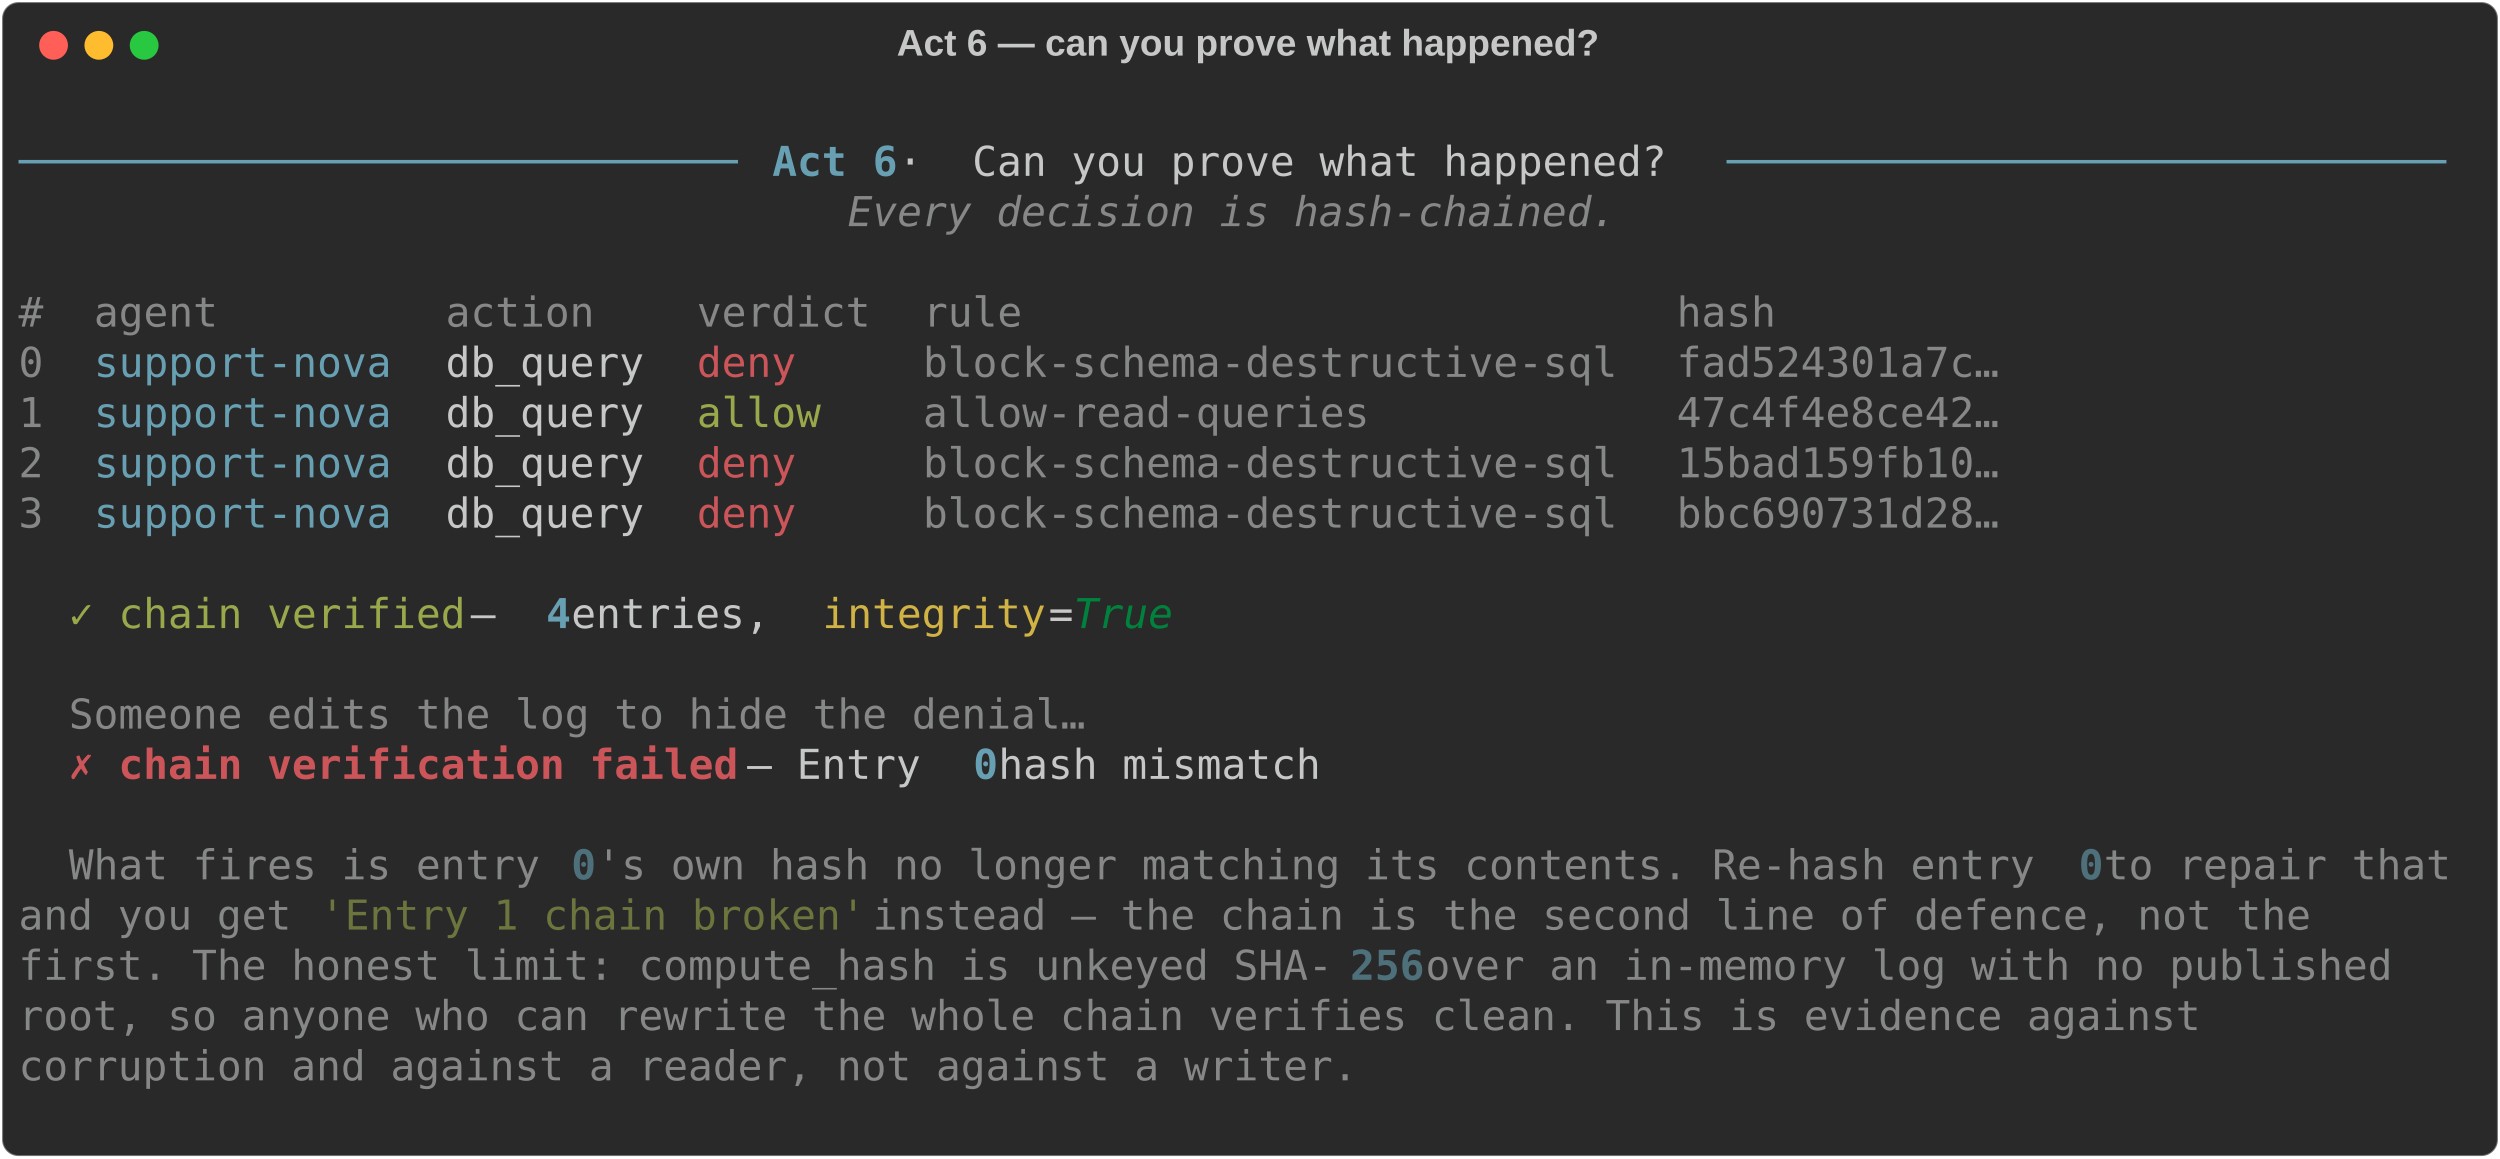
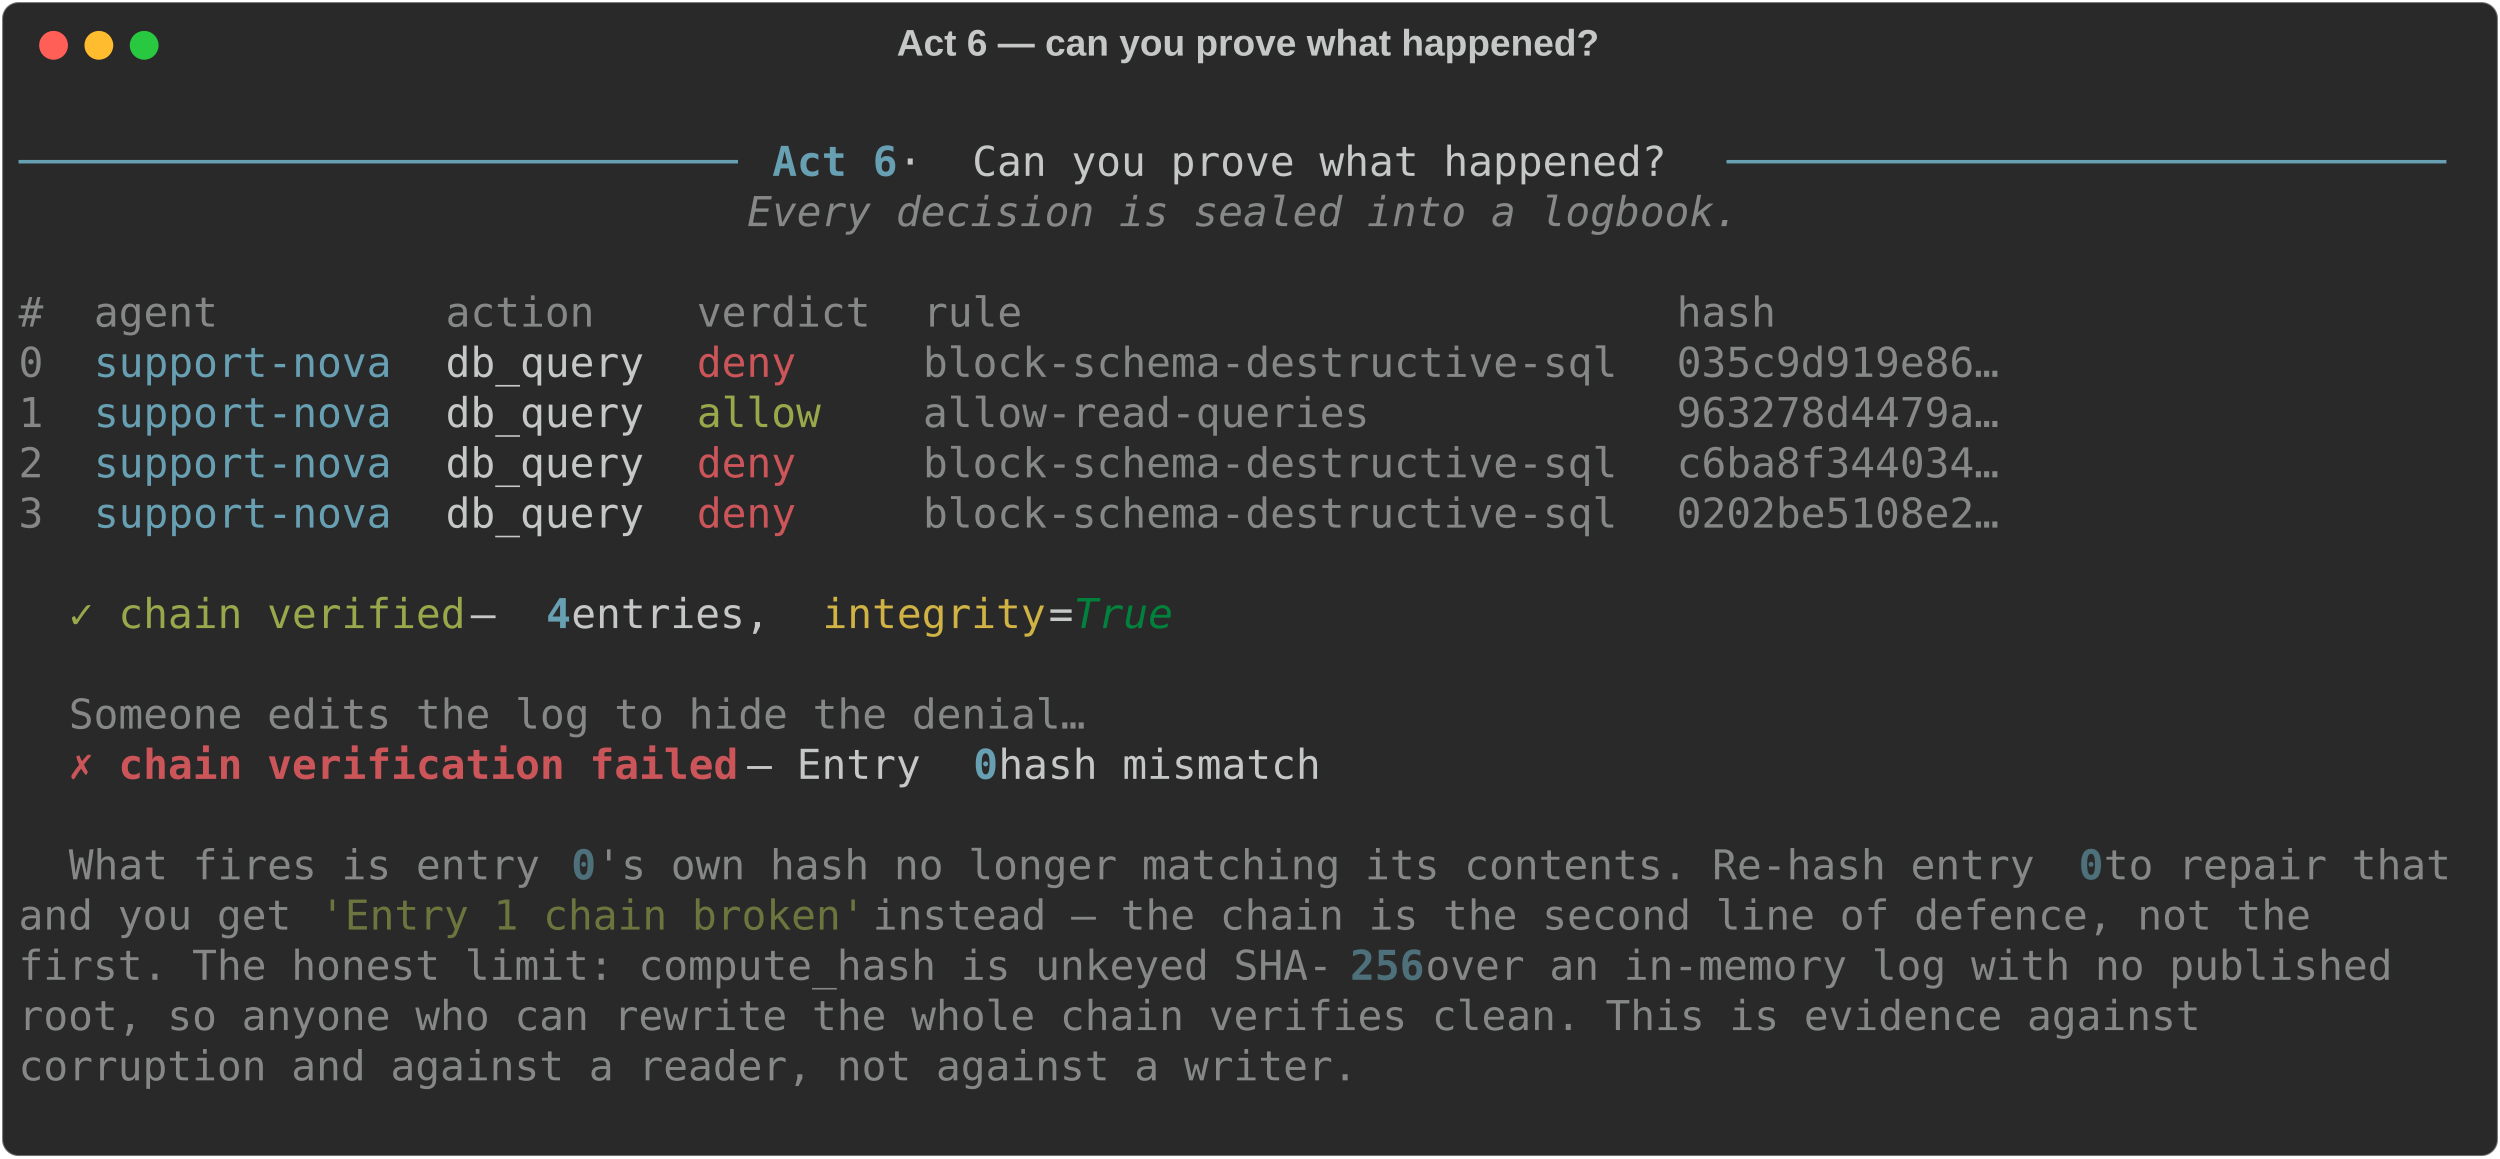
<svg xmlns="http://www.w3.org/2000/svg" class="rich-terminal" viewBox="0 0 1214 562.4">
  <style>

    @font-face {
        font-family: "Fira Code";
        src: local("FiraCode-Regular"),
                url("https://cdnjs.cloudflare.com/ajax/libs/firacode/6.2.0/woff2/FiraCode-Regular.woff2") format("woff2"),
                url("https://cdnjs.cloudflare.com/ajax/libs/firacode/6.2.0/woff/FiraCode-Regular.woff") format("woff");
        font-style: normal;
        font-weight: 400;
    }
    @font-face {
        font-family: "Fira Code";
        src: local("FiraCode-Bold"),
                url("https://cdnjs.cloudflare.com/ajax/libs/firacode/6.2.0/woff2/FiraCode-Bold.woff2") format("woff2"),
                url("https://cdnjs.cloudflare.com/ajax/libs/firacode/6.2.0/woff/FiraCode-Bold.woff") format("woff");
        font-style: bold;
        font-weight: 700;
    }

-     .terminal-3277921710-matrix {
+     .terminal-420159121-matrix {
        font-family: Fira Code, monospace;
        font-size: 20px;
        line-height: 24.4px;
        font-variant-east-asian: full-width;
    }

-     .terminal-3277921710-title {
+     .terminal-420159121-title {
        font-size: 18px;
        font-weight: bold;
        font-family: arial;
    }

-     .terminal-3277921710-r1 { fill: #c5c8c6 }
- .terminal-3277921710-r2 { fill: #68a0b3 }
- .terminal-3277921710-r3 { fill: #68a0b3;font-weight: bold }
- .terminal-3277921710-r4 { fill: #868887;font-style: italic; }
- .terminal-3277921710-r5 { fill: #868887 }
- .terminal-3277921710-r6 { fill: #cc555a }
- .terminal-3277921710-r7 { fill: #98a84b }
- .terminal-3277921710-r8 { fill: #d0b344 }
- .terminal-3277921710-r9 { fill: #00823d;font-style: italic; }
- .terminal-3277921710-r10 { fill: #cc555a;font-weight: bold }
- .terminal-3277921710-r11 { fill: #4e707b;font-weight: bold }
- .terminal-3277921710-r12 { fill: #6b753d }
+     .terminal-420159121-r1 { fill: #c5c8c6 }
+ .terminal-420159121-r2 { fill: #68a0b3 }
+ .terminal-420159121-r3 { fill: #68a0b3;font-weight: bold }
+ .terminal-420159121-r4 { fill: #868887;font-style: italic; }
+ .terminal-420159121-r5 { fill: #868887 }
+ .terminal-420159121-r6 { fill: #cc555a }
+ .terminal-420159121-r7 { fill: #98a84b }
+ .terminal-420159121-r8 { fill: #d0b344 }
+ .terminal-420159121-r9 { fill: #00823d;font-style: italic; }
+ .terminal-420159121-r10 { fill: #cc555a;font-weight: bold }
+ .terminal-420159121-r11 { fill: #4e707b;font-weight: bold }
+ .terminal-420159121-r12 { fill: #6b753d }
    </style>
  <defs>
-     <clipPath id="terminal-3277921710-clip-terminal">
+     <clipPath id="terminal-420159121-clip-terminal">
      <rect x="0" y="0" width="1194.6" height="511.4" />
    </clipPath>
-     <clipPath id="terminal-3277921710-line-0">
+     <clipPath id="terminal-420159121-line-0">
      <rect x="0" y="1.5" width="1195.6" height="24.65" />
    </clipPath>
-     <clipPath id="terminal-3277921710-line-1">
+     <clipPath id="terminal-420159121-line-1">
      <rect x="0" y="25.9" width="1195.6" height="24.65" />
    </clipPath>
-     <clipPath id="terminal-3277921710-line-2">
+     <clipPath id="terminal-420159121-line-2">
      <rect x="0" y="50.3" width="1195.6" height="24.65" />
    </clipPath>
-     <clipPath id="terminal-3277921710-line-3">
+     <clipPath id="terminal-420159121-line-3">
      <rect x="0" y="74.7" width="1195.6" height="24.65" />
    </clipPath>
-     <clipPath id="terminal-3277921710-line-4">
+     <clipPath id="terminal-420159121-line-4">
      <rect x="0" y="99.1" width="1195.6" height="24.65" />
    </clipPath>
-     <clipPath id="terminal-3277921710-line-5">
+     <clipPath id="terminal-420159121-line-5">
      <rect x="0" y="123.5" width="1195.6" height="24.65" />
    </clipPath>
-     <clipPath id="terminal-3277921710-line-6">
+     <clipPath id="terminal-420159121-line-6">
      <rect x="0" y="147.9" width="1195.6" height="24.65" />
    </clipPath>
-     <clipPath id="terminal-3277921710-line-7">
+     <clipPath id="terminal-420159121-line-7">
      <rect x="0" y="172.3" width="1195.6" height="24.65" />
    </clipPath>
-     <clipPath id="terminal-3277921710-line-8">
+     <clipPath id="terminal-420159121-line-8">
      <rect x="0" y="196.7" width="1195.6" height="24.65" />
    </clipPath>
-     <clipPath id="terminal-3277921710-line-9">
+     <clipPath id="terminal-420159121-line-9">
      <rect x="0" y="221.1" width="1195.6" height="24.65" />
    </clipPath>
-     <clipPath id="terminal-3277921710-line-10">
+     <clipPath id="terminal-420159121-line-10">
      <rect x="0" y="245.5" width="1195.6" height="24.65" />
    </clipPath>
-     <clipPath id="terminal-3277921710-line-11">
+     <clipPath id="terminal-420159121-line-11">
      <rect x="0" y="269.9" width="1195.6" height="24.65" />
    </clipPath>
-     <clipPath id="terminal-3277921710-line-12">
+     <clipPath id="terminal-420159121-line-12">
      <rect x="0" y="294.3" width="1195.6" height="24.65" />
    </clipPath>
-     <clipPath id="terminal-3277921710-line-13">
+     <clipPath id="terminal-420159121-line-13">
      <rect x="0" y="318.7" width="1195.6" height="24.65" />
    </clipPath>
-     <clipPath id="terminal-3277921710-line-14">
+     <clipPath id="terminal-420159121-line-14">
      <rect x="0" y="343.1" width="1195.6" height="24.65" />
    </clipPath>
-     <clipPath id="terminal-3277921710-line-15">
+     <clipPath id="terminal-420159121-line-15">
      <rect x="0" y="367.5" width="1195.6" height="24.65" />
    </clipPath>
-     <clipPath id="terminal-3277921710-line-16">
+     <clipPath id="terminal-420159121-line-16">
      <rect x="0" y="391.9" width="1195.6" height="24.65" />
    </clipPath>
-     <clipPath id="terminal-3277921710-line-17">
+     <clipPath id="terminal-420159121-line-17">
      <rect x="0" y="416.3" width="1195.6" height="24.65" />
    </clipPath>
-     <clipPath id="terminal-3277921710-line-18">
+     <clipPath id="terminal-420159121-line-18">
      <rect x="0" y="440.7" width="1195.6" height="24.65" />
    </clipPath>
-     <clipPath id="terminal-3277921710-line-19">
+     <clipPath id="terminal-420159121-line-19">
      <rect x="0" y="465.1" width="1195.6" height="24.65" />
    </clipPath>
  </defs>
  <rect fill="#292929" stroke="rgba(255,255,255,0.35)" stroke-width="1" x="1" y="1" width="1212" height="560.4" rx="8" />
-   <text class="terminal-3277921710-title" fill="#c5c8c6" text-anchor="middle" x="606" y="27">Act 6 — can you prove what happened?</text>
+   <text class="terminal-420159121-title" fill="#c5c8c6" text-anchor="middle" x="606" y="27">Act 6 — can you prove what happened?</text>
  <g transform="translate(26,22)">
    <circle cx="0" cy="0" r="7" fill="#ff5f57" />
    <circle cx="22" cy="0" r="7" fill="#febc2e" />
    <circle cx="44" cy="0" r="7" fill="#28c840" />
  </g>
-   <g transform="translate(9, 41)" clip-path="url(#terminal-3277921710-clip-terminal)">
-     <g class="terminal-3277921710-matrix">
-       <text class="terminal-3277921710-r1" x="1195.6" y="20" textLength="12.2" clip-path="url(#terminal-3277921710-line-0)">
- </text>
-       <text class="terminal-3277921710-r2" x="0" y="44.4" textLength="366" clip-path="url(#terminal-3277921710-line-1)">───────────────────────────── </text>
-       <text class="terminal-3277921710-r3" x="366" y="44.4" textLength="48.8" clip-path="url(#terminal-3277921710-line-1)">Act </text>
-       <text class="terminal-3277921710-r3" x="414.8" y="44.4" textLength="12.2" clip-path="url(#terminal-3277921710-line-1)">6</text>
-       <text class="terminal-3277921710-r1" x="427" y="44.4" textLength="402.6" clip-path="url(#terminal-3277921710-line-1)">  ·  Can you prove what happened?</text>
-       <text class="terminal-3277921710-r2" x="829.6" y="44.4" textLength="366" clip-path="url(#terminal-3277921710-line-1)"> ─────────────────────────────</text>
-       <text class="terminal-3277921710-r1" x="1195.6" y="44.4" textLength="12.2" clip-path="url(#terminal-3277921710-line-1)">
- </text>
-       <text class="terminal-3277921710-r4" x="402.6" y="68.8" textLength="378.2" clip-path="url(#terminal-3277921710-line-2)">Every decision is hash-chained.</text>
-       <text class="terminal-3277921710-r1" x="1195.6" y="68.8" textLength="12.2" clip-path="url(#terminal-3277921710-line-2)">
- </text>
-       <text class="terminal-3277921710-r1" x="1195.6" y="93.2" textLength="12.2" clip-path="url(#terminal-3277921710-line-3)">
- </text>
-       <text class="terminal-3277921710-r5" x="0" y="117.6" textLength="12.2" clip-path="url(#terminal-3277921710-line-4)">#</text>
-       <text class="terminal-3277921710-r5" x="36.6" y="117.6" textLength="146.4" clip-path="url(#terminal-3277921710-line-4)">agent       </text>
-       <text class="terminal-3277921710-r5" x="207.4" y="117.6" textLength="97.6" clip-path="url(#terminal-3277921710-line-4)">action  </text>
-       <text class="terminal-3277921710-r5" x="329.4" y="117.6" textLength="85.4" clip-path="url(#terminal-3277921710-line-4)">verdict</text>
-       <text class="terminal-3277921710-r5" x="439.2" y="117.6" textLength="341.6" clip-path="url(#terminal-3277921710-line-4)">rule                        </text>
-       <text class="terminal-3277921710-r5" x="805.2" y="117.6" textLength="158.6" clip-path="url(#terminal-3277921710-line-4)">hash         </text>
-       <text class="terminal-3277921710-r1" x="1195.6" y="117.6" textLength="12.2" clip-path="url(#terminal-3277921710-line-4)">
- </text>
-       <text class="terminal-3277921710-r5" x="0" y="142" textLength="12.2" clip-path="url(#terminal-3277921710-line-5)">0</text>
-       <text class="terminal-3277921710-r2" x="36.6" y="142" textLength="146.4" clip-path="url(#terminal-3277921710-line-5)">support-nova</text>
-       <text class="terminal-3277921710-r1" x="207.4" y="142" textLength="97.6" clip-path="url(#terminal-3277921710-line-5)">db_query</text>
-       <text class="terminal-3277921710-r6" x="329.4" y="142" textLength="48.8" clip-path="url(#terminal-3277921710-line-5)">deny</text>
-       <text class="terminal-3277921710-r5" x="439.2" y="142" textLength="341.6" clip-path="url(#terminal-3277921710-line-5)">block-schema-destructive-sql</text>
-       <text class="terminal-3277921710-r5" x="805.2" y="142" textLength="158.6" clip-path="url(#terminal-3277921710-line-5)">fad524301a7c…</text>
-       <text class="terminal-3277921710-r1" x="1195.6" y="142" textLength="12.2" clip-path="url(#terminal-3277921710-line-5)">
- </text>
-       <text class="terminal-3277921710-r5" x="0" y="166.4" textLength="12.2" clip-path="url(#terminal-3277921710-line-6)">1</text>
-       <text class="terminal-3277921710-r2" x="36.6" y="166.4" textLength="146.4" clip-path="url(#terminal-3277921710-line-6)">support-nova</text>
-       <text class="terminal-3277921710-r1" x="207.4" y="166.4" textLength="97.6" clip-path="url(#terminal-3277921710-line-6)">db_query</text>
-       <text class="terminal-3277921710-r7" x="329.4" y="166.4" textLength="61" clip-path="url(#terminal-3277921710-line-6)">allow</text>
-       <text class="terminal-3277921710-r5" x="439.2" y="166.4" textLength="341.6" clip-path="url(#terminal-3277921710-line-6)">allow-read-queries          </text>
-       <text class="terminal-3277921710-r5" x="805.2" y="166.4" textLength="158.6" clip-path="url(#terminal-3277921710-line-6)">47c4f4e8ce42…</text>
-       <text class="terminal-3277921710-r1" x="1195.6" y="166.4" textLength="12.2" clip-path="url(#terminal-3277921710-line-6)">
- </text>
-       <text class="terminal-3277921710-r5" x="0" y="190.8" textLength="12.2" clip-path="url(#terminal-3277921710-line-7)">2</text>
-       <text class="terminal-3277921710-r2" x="36.6" y="190.8" textLength="146.4" clip-path="url(#terminal-3277921710-line-7)">support-nova</text>
-       <text class="terminal-3277921710-r1" x="207.4" y="190.8" textLength="97.6" clip-path="url(#terminal-3277921710-line-7)">db_query</text>
-       <text class="terminal-3277921710-r6" x="329.4" y="190.8" textLength="48.8" clip-path="url(#terminal-3277921710-line-7)">deny</text>
-       <text class="terminal-3277921710-r5" x="439.2" y="190.8" textLength="341.6" clip-path="url(#terminal-3277921710-line-7)">block-schema-destructive-sql</text>
-       <text class="terminal-3277921710-r5" x="805.2" y="190.8" textLength="158.6" clip-path="url(#terminal-3277921710-line-7)">15bad159fb10…</text>
-       <text class="terminal-3277921710-r1" x="1195.6" y="190.8" textLength="12.2" clip-path="url(#terminal-3277921710-line-7)">
- </text>
-       <text class="terminal-3277921710-r5" x="0" y="215.2" textLength="12.2" clip-path="url(#terminal-3277921710-line-8)">3</text>
-       <text class="terminal-3277921710-r2" x="36.6" y="215.2" textLength="146.4" clip-path="url(#terminal-3277921710-line-8)">support-nova</text>
-       <text class="terminal-3277921710-r1" x="207.4" y="215.2" textLength="97.6" clip-path="url(#terminal-3277921710-line-8)">db_query</text>
-       <text class="terminal-3277921710-r6" x="329.4" y="215.2" textLength="48.8" clip-path="url(#terminal-3277921710-line-8)">deny</text>
-       <text class="terminal-3277921710-r5" x="439.2" y="215.2" textLength="341.6" clip-path="url(#terminal-3277921710-line-8)">block-schema-destructive-sql</text>
-       <text class="terminal-3277921710-r5" x="805.2" y="215.2" textLength="158.6" clip-path="url(#terminal-3277921710-line-8)">bbc690731d28…</text>
-       <text class="terminal-3277921710-r1" x="1195.6" y="215.2" textLength="12.2" clip-path="url(#terminal-3277921710-line-8)">
- </text>
-       <text class="terminal-3277921710-r1" x="1195.6" y="239.6" textLength="12.2" clip-path="url(#terminal-3277921710-line-9)">
- </text>
-       <text class="terminal-3277921710-r7" x="24.4" y="264" textLength="195.2" clip-path="url(#terminal-3277921710-line-10)">✓ chain verified</text>
-       <text class="terminal-3277921710-r1" x="219.6" y="264" textLength="36.6" clip-path="url(#terminal-3277921710-line-10)"> — </text>
-       <text class="terminal-3277921710-r3" x="256.2" y="264" textLength="12.2" clip-path="url(#terminal-3277921710-line-10)">4</text>
-       <text class="terminal-3277921710-r1" x="268.4" y="264" textLength="122" clip-path="url(#terminal-3277921710-line-10)"> entries, </text>
-       <text class="terminal-3277921710-r8" x="390.4" y="264" textLength="109.8" clip-path="url(#terminal-3277921710-line-10)">integrity</text>
-       <text class="terminal-3277921710-r1" x="500.2" y="264" textLength="12.2" clip-path="url(#terminal-3277921710-line-10)">=</text>
-       <text class="terminal-3277921710-r9" x="512.4" y="264" textLength="48.8" clip-path="url(#terminal-3277921710-line-10)">True</text>
-       <text class="terminal-3277921710-r1" x="1195.6" y="264" textLength="12.2" clip-path="url(#terminal-3277921710-line-10)">
- </text>
-       <text class="terminal-3277921710-r1" x="1195.6" y="288.4" textLength="12.2" clip-path="url(#terminal-3277921710-line-11)">
- </text>
-       <text class="terminal-3277921710-r5" x="24.4" y="312.8" textLength="500.2" clip-path="url(#terminal-3277921710-line-12)">Someone edits the log to hide the denial…</text>
-       <text class="terminal-3277921710-r1" x="1195.6" y="312.8" textLength="12.2" clip-path="url(#terminal-3277921710-line-12)">
- </text>
-       <text class="terminal-3277921710-r10" x="24.4" y="337.2" textLength="329.4" clip-path="url(#terminal-3277921710-line-13)">✗ chain verification failed</text>
-       <text class="terminal-3277921710-r1" x="353.8" y="337.2" textLength="109.8" clip-path="url(#terminal-3277921710-line-13)"> — Entry </text>
-       <text class="terminal-3277921710-r3" x="463.6" y="337.2" textLength="12.2" clip-path="url(#terminal-3277921710-line-13)">0</text>
-       <text class="terminal-3277921710-r1" x="475.8" y="337.2" textLength="170.8" clip-path="url(#terminal-3277921710-line-13)"> hash mismatch</text>
-       <text class="terminal-3277921710-r1" x="1195.6" y="337.2" textLength="12.2" clip-path="url(#terminal-3277921710-line-13)">
- </text>
-       <text class="terminal-3277921710-r1" x="1195.6" y="361.6" textLength="12.2" clip-path="url(#terminal-3277921710-line-14)">
- </text>
-       <text class="terminal-3277921710-r5" x="24.4" y="386" textLength="244" clip-path="url(#terminal-3277921710-line-15)">What fires is entry </text>
-       <text class="terminal-3277921710-r11" x="268.4" y="386" textLength="12.2" clip-path="url(#terminal-3277921710-line-15)">0</text>
-       <text class="terminal-3277921710-r5" x="280.6" y="386" textLength="719.8" clip-path="url(#terminal-3277921710-line-15)">'s own hash no longer matching its contents. Re-hash entry </text>
-       <text class="terminal-3277921710-r11" x="1000.4" y="386" textLength="12.2" clip-path="url(#terminal-3277921710-line-15)">0</text>
-       <text class="terminal-3277921710-r5" x="1012.6" y="386" textLength="183" clip-path="url(#terminal-3277921710-line-15)"> to repair that</text>
-       <text class="terminal-3277921710-r1" x="1195.6" y="386" textLength="12.2" clip-path="url(#terminal-3277921710-line-15)">
- </text>
-       <text class="terminal-3277921710-r5" x="0" y="410.4" textLength="146.4" clip-path="url(#terminal-3277921710-line-16)">and you get </text>
-       <text class="terminal-3277921710-r12" x="146.4" y="410.4" textLength="268.4" clip-path="url(#terminal-3277921710-line-16)">'Entry 1 chain broken'</text>
-       <text class="terminal-3277921710-r5" x="414.8" y="410.4" textLength="732" clip-path="url(#terminal-3277921710-line-16)"> instead — the chain is the second line of defence, not the </text>
-       <text class="terminal-3277921710-r1" x="1195.6" y="410.4" textLength="12.2" clip-path="url(#terminal-3277921710-line-16)">
- </text>
-       <text class="terminal-3277921710-r5" x="0" y="434.8" textLength="646.6" clip-path="url(#terminal-3277921710-line-17)">first. The honest limit: compute_hash is unkeyed SHA-</text>
-       <text class="terminal-3277921710-r11" x="646.6" y="434.8" textLength="36.6" clip-path="url(#terminal-3277921710-line-17)">256</text>
-       <text class="terminal-3277921710-r5" x="683.2" y="434.8" textLength="500.2" clip-path="url(#terminal-3277921710-line-17)"> over an in-memory log with no published </text>
-       <text class="terminal-3277921710-r1" x="1195.6" y="434.8" textLength="12.2" clip-path="url(#terminal-3277921710-line-17)">
- </text>
-       <text class="terminal-3277921710-r5" x="0" y="459.2" textLength="1085.8" clip-path="url(#terminal-3277921710-line-18)">root, so anyone who can rewrite the whole chain verifies clean. This is evidence against </text>
-       <text class="terminal-3277921710-r1" x="1195.6" y="459.2" textLength="12.2" clip-path="url(#terminal-3277921710-line-18)">
- </text>
-       <text class="terminal-3277921710-r5" x="0" y="483.6" textLength="658.8" clip-path="url(#terminal-3277921710-line-19)">corruption and against a reader, not against a writer.</text>
-       <text class="terminal-3277921710-r1" x="1195.6" y="483.6" textLength="12.2" clip-path="url(#terminal-3277921710-line-19)">
- </text>
-       <text class="terminal-3277921710-r1" x="1195.6" y="508" textLength="12.2" clip-path="url(#terminal-3277921710-line-20)">
+   <g transform="translate(9, 41)" clip-path="url(#terminal-420159121-clip-terminal)">
+     <g class="terminal-420159121-matrix">
+       <text class="terminal-420159121-r1" x="1195.6" y="20" textLength="12.2" clip-path="url(#terminal-420159121-line-0)">
+ </text>
+       <text class="terminal-420159121-r2" x="0" y="44.4" textLength="366" clip-path="url(#terminal-420159121-line-1)">───────────────────────────── </text>
+       <text class="terminal-420159121-r3" x="366" y="44.4" textLength="48.8" clip-path="url(#terminal-420159121-line-1)">Act </text>
+       <text class="terminal-420159121-r3" x="414.8" y="44.4" textLength="12.2" clip-path="url(#terminal-420159121-line-1)">6</text>
+       <text class="terminal-420159121-r1" x="427" y="44.4" textLength="402.6" clip-path="url(#terminal-420159121-line-1)">  ·  Can you prove what happened?</text>
+       <text class="terminal-420159121-r2" x="829.6" y="44.4" textLength="366" clip-path="url(#terminal-420159121-line-1)"> ─────────────────────────────</text>
+       <text class="terminal-420159121-r1" x="1195.6" y="44.4" textLength="12.2" clip-path="url(#terminal-420159121-line-1)">
+ </text>
+       <text class="terminal-420159121-r4" x="353.8" y="68.8" textLength="488" clip-path="url(#terminal-420159121-line-2)">Every decision is sealed into a logbook.</text>
+       <text class="terminal-420159121-r1" x="1195.6" y="68.8" textLength="12.2" clip-path="url(#terminal-420159121-line-2)">
+ </text>
+       <text class="terminal-420159121-r1" x="1195.6" y="93.2" textLength="12.2" clip-path="url(#terminal-420159121-line-3)">
+ </text>
+       <text class="terminal-420159121-r5" x="0" y="117.6" textLength="12.2" clip-path="url(#terminal-420159121-line-4)">#</text>
+       <text class="terminal-420159121-r5" x="36.6" y="117.6" textLength="146.4" clip-path="url(#terminal-420159121-line-4)">agent       </text>
+       <text class="terminal-420159121-r5" x="207.4" y="117.6" textLength="97.6" clip-path="url(#terminal-420159121-line-4)">action  </text>
+       <text class="terminal-420159121-r5" x="329.4" y="117.6" textLength="85.4" clip-path="url(#terminal-420159121-line-4)">verdict</text>
+       <text class="terminal-420159121-r5" x="439.2" y="117.6" textLength="341.6" clip-path="url(#terminal-420159121-line-4)">rule                        </text>
+       <text class="terminal-420159121-r5" x="805.2" y="117.6" textLength="158.6" clip-path="url(#terminal-420159121-line-4)">hash         </text>
+       <text class="terminal-420159121-r1" x="1195.6" y="117.6" textLength="12.2" clip-path="url(#terminal-420159121-line-4)">
+ </text>
+       <text class="terminal-420159121-r5" x="0" y="142" textLength="12.2" clip-path="url(#terminal-420159121-line-5)">0</text>
+       <text class="terminal-420159121-r2" x="36.6" y="142" textLength="146.4" clip-path="url(#terminal-420159121-line-5)">support-nova</text>
+       <text class="terminal-420159121-r1" x="207.4" y="142" textLength="97.6" clip-path="url(#terminal-420159121-line-5)">db_query</text>
+       <text class="terminal-420159121-r6" x="329.4" y="142" textLength="48.8" clip-path="url(#terminal-420159121-line-5)">deny</text>
+       <text class="terminal-420159121-r5" x="439.2" y="142" textLength="341.6" clip-path="url(#terminal-420159121-line-5)">block-schema-destructive-sql</text>
+       <text class="terminal-420159121-r5" x="805.2" y="142" textLength="158.6" clip-path="url(#terminal-420159121-line-5)">035c9d919e86…</text>
+       <text class="terminal-420159121-r1" x="1195.6" y="142" textLength="12.2" clip-path="url(#terminal-420159121-line-5)">
+ </text>
+       <text class="terminal-420159121-r5" x="0" y="166.4" textLength="12.2" clip-path="url(#terminal-420159121-line-6)">1</text>
+       <text class="terminal-420159121-r2" x="36.6" y="166.4" textLength="146.4" clip-path="url(#terminal-420159121-line-6)">support-nova</text>
+       <text class="terminal-420159121-r1" x="207.4" y="166.4" textLength="97.6" clip-path="url(#terminal-420159121-line-6)">db_query</text>
+       <text class="terminal-420159121-r7" x="329.4" y="166.4" textLength="61" clip-path="url(#terminal-420159121-line-6)">allow</text>
+       <text class="terminal-420159121-r5" x="439.2" y="166.4" textLength="341.6" clip-path="url(#terminal-420159121-line-6)">allow-read-queries          </text>
+       <text class="terminal-420159121-r5" x="805.2" y="166.4" textLength="158.6" clip-path="url(#terminal-420159121-line-6)">963278d4479a…</text>
+       <text class="terminal-420159121-r1" x="1195.6" y="166.4" textLength="12.2" clip-path="url(#terminal-420159121-line-6)">
+ </text>
+       <text class="terminal-420159121-r5" x="0" y="190.8" textLength="12.2" clip-path="url(#terminal-420159121-line-7)">2</text>
+       <text class="terminal-420159121-r2" x="36.6" y="190.8" textLength="146.4" clip-path="url(#terminal-420159121-line-7)">support-nova</text>
+       <text class="terminal-420159121-r1" x="207.4" y="190.8" textLength="97.6" clip-path="url(#terminal-420159121-line-7)">db_query</text>
+       <text class="terminal-420159121-r6" x="329.4" y="190.8" textLength="48.8" clip-path="url(#terminal-420159121-line-7)">deny</text>
+       <text class="terminal-420159121-r5" x="439.2" y="190.8" textLength="341.6" clip-path="url(#terminal-420159121-line-7)">block-schema-destructive-sql</text>
+       <text class="terminal-420159121-r5" x="805.2" y="190.8" textLength="158.6" clip-path="url(#terminal-420159121-line-7)">c6ba8f344034…</text>
+       <text class="terminal-420159121-r1" x="1195.6" y="190.8" textLength="12.2" clip-path="url(#terminal-420159121-line-7)">
+ </text>
+       <text class="terminal-420159121-r5" x="0" y="215.2" textLength="12.2" clip-path="url(#terminal-420159121-line-8)">3</text>
+       <text class="terminal-420159121-r2" x="36.6" y="215.2" textLength="146.4" clip-path="url(#terminal-420159121-line-8)">support-nova</text>
+       <text class="terminal-420159121-r1" x="207.4" y="215.2" textLength="97.6" clip-path="url(#terminal-420159121-line-8)">db_query</text>
+       <text class="terminal-420159121-r6" x="329.4" y="215.2" textLength="48.8" clip-path="url(#terminal-420159121-line-8)">deny</text>
+       <text class="terminal-420159121-r5" x="439.2" y="215.2" textLength="341.6" clip-path="url(#terminal-420159121-line-8)">block-schema-destructive-sql</text>
+       <text class="terminal-420159121-r5" x="805.2" y="215.2" textLength="158.6" clip-path="url(#terminal-420159121-line-8)">0202be5108e2…</text>
+       <text class="terminal-420159121-r1" x="1195.6" y="215.2" textLength="12.2" clip-path="url(#terminal-420159121-line-8)">
+ </text>
+       <text class="terminal-420159121-r1" x="1195.6" y="239.6" textLength="12.2" clip-path="url(#terminal-420159121-line-9)">
+ </text>
+       <text class="terminal-420159121-r7" x="24.4" y="264" textLength="195.2" clip-path="url(#terminal-420159121-line-10)">✓ chain verified</text>
+       <text class="terminal-420159121-r1" x="219.6" y="264" textLength="36.6" clip-path="url(#terminal-420159121-line-10)"> — </text>
+       <text class="terminal-420159121-r3" x="256.2" y="264" textLength="12.2" clip-path="url(#terminal-420159121-line-10)">4</text>
+       <text class="terminal-420159121-r1" x="268.4" y="264" textLength="122" clip-path="url(#terminal-420159121-line-10)"> entries, </text>
+       <text class="terminal-420159121-r8" x="390.4" y="264" textLength="109.8" clip-path="url(#terminal-420159121-line-10)">integrity</text>
+       <text class="terminal-420159121-r1" x="500.2" y="264" textLength="12.2" clip-path="url(#terminal-420159121-line-10)">=</text>
+       <text class="terminal-420159121-r9" x="512.4" y="264" textLength="48.8" clip-path="url(#terminal-420159121-line-10)">True</text>
+       <text class="terminal-420159121-r1" x="1195.6" y="264" textLength="12.2" clip-path="url(#terminal-420159121-line-10)">
+ </text>
+       <text class="terminal-420159121-r1" x="1195.6" y="288.4" textLength="12.2" clip-path="url(#terminal-420159121-line-11)">
+ </text>
+       <text class="terminal-420159121-r5" x="24.4" y="312.8" textLength="500.2" clip-path="url(#terminal-420159121-line-12)">Someone edits the log to hide the denial…</text>
+       <text class="terminal-420159121-r1" x="1195.6" y="312.8" textLength="12.2" clip-path="url(#terminal-420159121-line-12)">
+ </text>
+       <text class="terminal-420159121-r10" x="24.4" y="337.2" textLength="329.4" clip-path="url(#terminal-420159121-line-13)">✗ chain verification failed</text>
+       <text class="terminal-420159121-r1" x="353.8" y="337.2" textLength="109.8" clip-path="url(#terminal-420159121-line-13)"> — Entry </text>
+       <text class="terminal-420159121-r3" x="463.6" y="337.2" textLength="12.2" clip-path="url(#terminal-420159121-line-13)">0</text>
+       <text class="terminal-420159121-r1" x="475.8" y="337.2" textLength="170.8" clip-path="url(#terminal-420159121-line-13)"> hash mismatch</text>
+       <text class="terminal-420159121-r1" x="1195.6" y="337.2" textLength="12.2" clip-path="url(#terminal-420159121-line-13)">
+ </text>
+       <text class="terminal-420159121-r1" x="1195.6" y="361.6" textLength="12.2" clip-path="url(#terminal-420159121-line-14)">
+ </text>
+       <text class="terminal-420159121-r5" x="24.4" y="386" textLength="244" clip-path="url(#terminal-420159121-line-15)">What fires is entry </text>
+       <text class="terminal-420159121-r11" x="268.4" y="386" textLength="12.2" clip-path="url(#terminal-420159121-line-15)">0</text>
+       <text class="terminal-420159121-r5" x="280.6" y="386" textLength="719.8" clip-path="url(#terminal-420159121-line-15)">'s own hash no longer matching its contents. Re-hash entry </text>
+       <text class="terminal-420159121-r11" x="1000.4" y="386" textLength="12.2" clip-path="url(#terminal-420159121-line-15)">0</text>
+       <text class="terminal-420159121-r5" x="1012.6" y="386" textLength="183" clip-path="url(#terminal-420159121-line-15)"> to repair that</text>
+       <text class="terminal-420159121-r1" x="1195.6" y="386" textLength="12.2" clip-path="url(#terminal-420159121-line-15)">
+ </text>
+       <text class="terminal-420159121-r5" x="0" y="410.4" textLength="146.4" clip-path="url(#terminal-420159121-line-16)">and you get </text>
+       <text class="terminal-420159121-r12" x="146.4" y="410.4" textLength="268.4" clip-path="url(#terminal-420159121-line-16)">'Entry 1 chain broken'</text>
+       <text class="terminal-420159121-r5" x="414.8" y="410.4" textLength="732" clip-path="url(#terminal-420159121-line-16)"> instead — the chain is the second line of defence, not the </text>
+       <text class="terminal-420159121-r1" x="1195.6" y="410.4" textLength="12.2" clip-path="url(#terminal-420159121-line-16)">
+ </text>
+       <text class="terminal-420159121-r5" x="0" y="434.8" textLength="646.6" clip-path="url(#terminal-420159121-line-17)">first. The honest limit: compute_hash is unkeyed SHA-</text>
+       <text class="terminal-420159121-r11" x="646.6" y="434.8" textLength="36.6" clip-path="url(#terminal-420159121-line-17)">256</text>
+       <text class="terminal-420159121-r5" x="683.2" y="434.8" textLength="500.2" clip-path="url(#terminal-420159121-line-17)"> over an in-memory log with no published </text>
+       <text class="terminal-420159121-r1" x="1195.6" y="434.8" textLength="12.2" clip-path="url(#terminal-420159121-line-17)">
+ </text>
+       <text class="terminal-420159121-r5" x="0" y="459.2" textLength="1085.8" clip-path="url(#terminal-420159121-line-18)">root, so anyone who can rewrite the whole chain verifies clean. This is evidence against </text>
+       <text class="terminal-420159121-r1" x="1195.6" y="459.2" textLength="12.2" clip-path="url(#terminal-420159121-line-18)">
+ </text>
+       <text class="terminal-420159121-r5" x="0" y="483.6" textLength="658.8" clip-path="url(#terminal-420159121-line-19)">corruption and against a reader, not against a writer.</text>
+       <text class="terminal-420159121-r1" x="1195.6" y="483.6" textLength="12.2" clip-path="url(#terminal-420159121-line-19)">
+ </text>
+       <text class="terminal-420159121-r1" x="1195.6" y="508" textLength="12.2" clip-path="url(#terminal-420159121-line-20)">
</text>
    </g>
  </g>
</svg>
